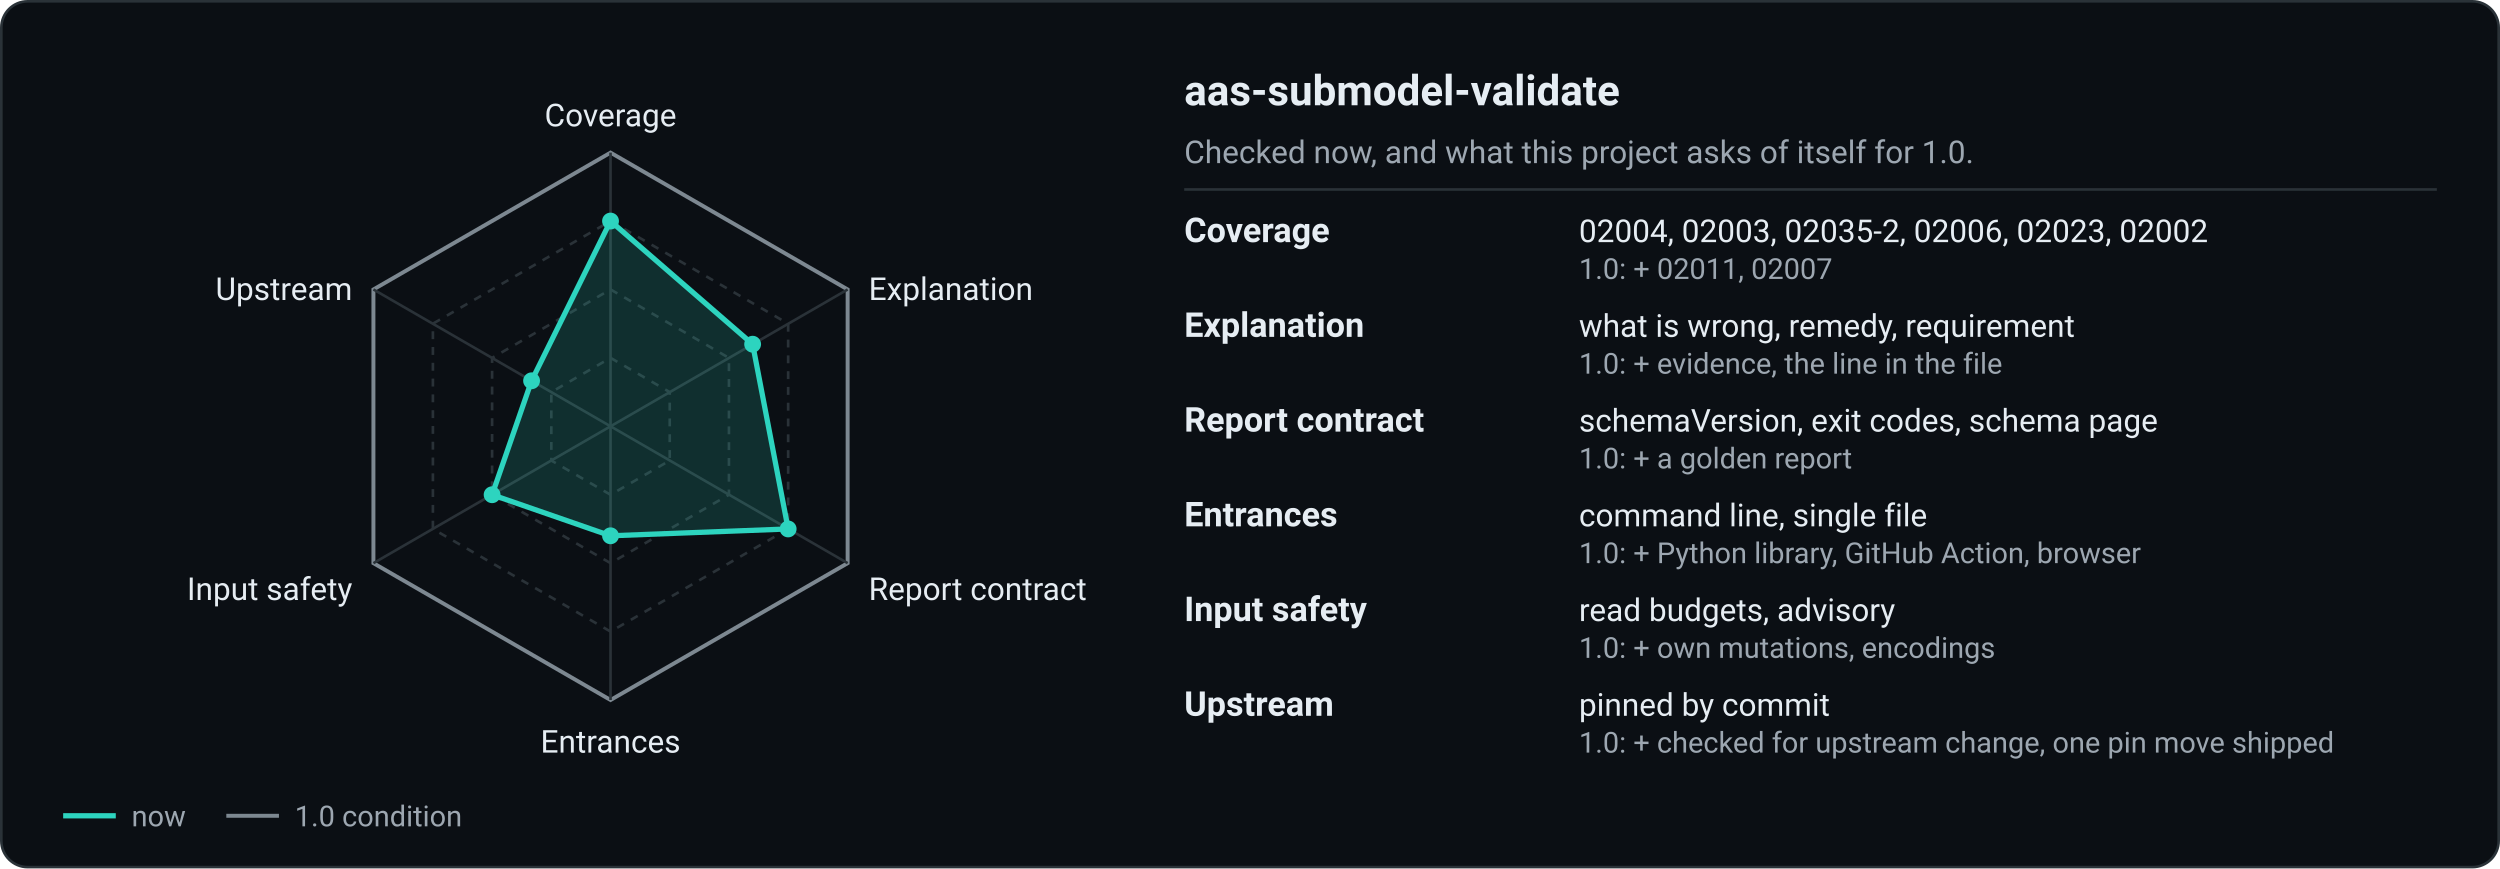
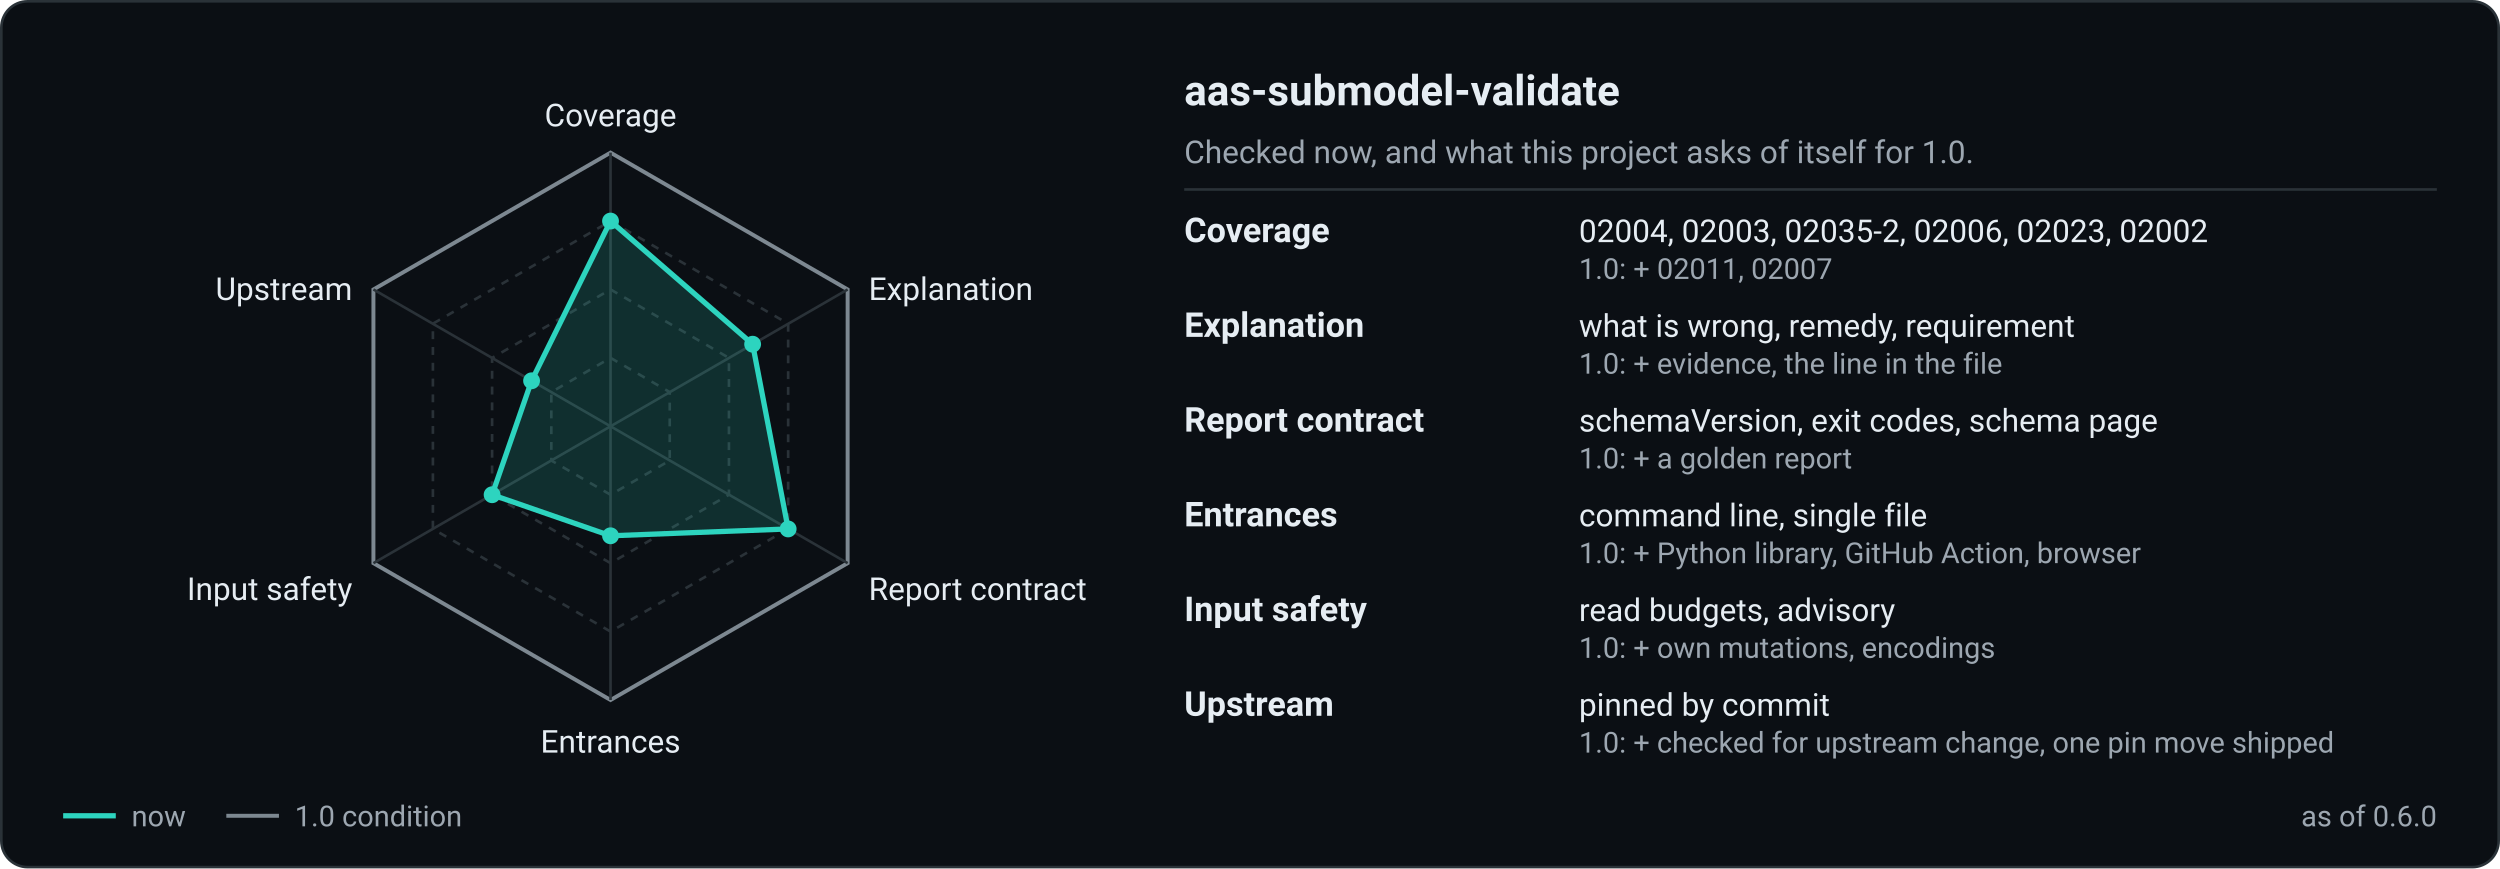
<svg xmlns="http://www.w3.org/2000/svg" width="950" height="330" viewBox="0 0 950 330" role="img" aria-labelledby="t d">
  <rect x="0.5" y="0.5" width="949" height="329" rx="10" fill="#0b0f14" stroke="#2a3238" />
  <polygon points="232.0,136.0 254.5,149.0 254.5,175.0 232.0,188.0 209.5,175.0 209.5,149.0" fill="none" stroke="#2a3238" stroke-width="1" stroke-dasharray="3 3" />
  <polygon points="232.0,110.0 277.0,136.0 277.0,188.0 232.0,214.0 187.0,188.0 187.0,136.0" fill="none" stroke="#2a3238" stroke-width="1" stroke-dasharray="3 3" />
  <polygon points="232.0,84.0 299.5,123.0 299.5,201.0 232.0,240.0 164.5,201.0 164.5,123.0" fill="none" stroke="#2a3238" stroke-width="1" stroke-dasharray="3 3" />
  <polygon points="232.0,58.0 322.1,110.0 322.1,214.0 232.0,266.0 141.9,214.0 141.9,110.0" fill="none" stroke="#7d8891" stroke-width="1.5" />
  <line x1="232" y1="162" x2="232.0" y2="58.0" stroke="#2a3238" stroke-width="1" />
  <line x1="232" y1="162" x2="322.1" y2="110.0" stroke="#2a3238" stroke-width="1" />
  <line x1="232" y1="162" x2="322.1" y2="214.0" stroke="#2a3238" stroke-width="1" />
  <line x1="232" y1="162" x2="232.0" y2="266.0" stroke="#2a3238" stroke-width="1" />
  <line x1="232" y1="162" x2="141.9" y2="214.0" stroke="#2a3238" stroke-width="1" />
  <line x1="232" y1="162" x2="141.9" y2="110.0" stroke="#2a3238" stroke-width="1" />
  <polygon points="232.0,84.0 286.0,130.8 299.5,201.0 232.0,203.6 187.0,188.0 202.0,144.7" fill="#2dd4bf" fill-opacity="0.16" stroke="#2dd4bf" stroke-width="2" stroke-linejoin="round" />
  <circle cx="232.0" cy="84.0" r="3.2" fill="#2dd4bf" />
  <circle cx="286.0" cy="130.8" r="3.2" fill="#2dd4bf" />
  <circle cx="299.5" cy="201.0" r="3.2" fill="#2dd4bf" />
  <circle cx="232.0" cy="203.6" r="3.2" fill="#2dd4bf" />
  <circle cx="187.0" cy="188.0" r="3.2" fill="#2dd4bf" />
  <circle cx="202.0" cy="144.7" r="3.2" fill="#2dd4bf" />
  <text x="232.0" y="48.0" text-anchor="middle" font-family="-apple-system, 'Segoe UI', Roboto, 'Helvetica Neue', Arial, sans-serif" font-size="12" fill="#e6edf3">Coverage</text>
  <text x="330.1" y="114.0" text-anchor="start" font-family="-apple-system, 'Segoe UI', Roboto, 'Helvetica Neue', Arial, sans-serif" font-size="12" fill="#e6edf3">Explanation</text>
  <text x="330.1" y="228.0" text-anchor="start" font-family="-apple-system, 'Segoe UI', Roboto, 'Helvetica Neue', Arial, sans-serif" font-size="12" fill="#e6edf3">Report contract</text>
  <text x="232.0" y="286.0" text-anchor="middle" font-family="-apple-system, 'Segoe UI', Roboto, 'Helvetica Neue', Arial, sans-serif" font-size="12" fill="#e6edf3">Entrances</text>
  <text x="133.9" y="228.0" text-anchor="end" font-family="-apple-system, 'Segoe UI', Roboto, 'Helvetica Neue', Arial, sans-serif" font-size="12" fill="#e6edf3">Input safety</text>
  <text x="133.9" y="114.0" text-anchor="end" font-family="-apple-system, 'Segoe UI', Roboto, 'Helvetica Neue', Arial, sans-serif" font-size="12" fill="#e6edf3">Upstream</text>
  <line x1="24" y1="310" x2="44" y2="310" stroke="#2dd4bf" stroke-width="2" />
  <text x="50" y="314" font-family="-apple-system, 'Segoe UI', Roboto, 'Helvetica Neue', Arial, sans-serif" font-size="11" fill="#9da7b1">now</text>
  <line x1="86" y1="310" x2="106" y2="310" stroke="#7d8891" stroke-width="1.5" />
  <text x="112" y="314" font-family="-apple-system, 'Segoe UI', Roboto, 'Helvetica Neue', Arial, sans-serif" font-size="11" fill="#9da7b1">1.0 condition</text>
+   <text x="926" y="314" text-anchor="end" font-family="-apple-system, 'Segoe UI', Roboto, 'Helvetica Neue', Arial, sans-serif" font-size="11" fill="#9da7b1">as of 0.6.0</text>
  <text x="450" y="40" font-family="-apple-system, 'Segoe UI', Roboto, 'Helvetica Neue', Arial, sans-serif" font-size="16" font-weight="600" fill="#e6edf3">aas-submodel-validate</text>
  <text x="450" y="62" font-family="-apple-system, 'Segoe UI', Roboto, 'Helvetica Neue', Arial, sans-serif" font-size="12" fill="#9da7b1">Checked now, and what this project asks of itself for 1.0.</text>
  <line x1="450" y1="72" x2="926" y2="72" stroke="#2a3238" />
  <text x="450" y="92" font-family="-apple-system, 'Segoe UI', Roboto, 'Helvetica Neue', Arial, sans-serif" font-size="13" font-weight="600" fill="#e6edf3">Coverage</text>
  <text x="600" y="92" font-family="-apple-system, 'Segoe UI', Roboto, 'Helvetica Neue', Arial, sans-serif" font-size="12" fill="#e6edf3">02004, 02003, 02035-2, 02006, 02023, 02002</text>
  <text x="600" y="106" font-family="-apple-system, 'Segoe UI', Roboto, 'Helvetica Neue', Arial, sans-serif" font-size="11" fill="#9da7b1">1.0: + 02011, 02007</text>
  <text x="450" y="128" font-family="-apple-system, 'Segoe UI', Roboto, 'Helvetica Neue', Arial, sans-serif" font-size="13" font-weight="600" fill="#e6edf3">Explanation</text>
  <text x="600" y="128" font-family="-apple-system, 'Segoe UI', Roboto, 'Helvetica Neue', Arial, sans-serif" font-size="12" fill="#e6edf3">what is wrong, remedy, requirement</text>
  <text x="600" y="142" font-family="-apple-system, 'Segoe UI', Roboto, 'Helvetica Neue', Arial, sans-serif" font-size="11" fill="#9da7b1">1.0: + evidence, the line in the file</text>
  <text x="450" y="164" font-family="-apple-system, 'Segoe UI', Roboto, 'Helvetica Neue', Arial, sans-serif" font-size="13" font-weight="600" fill="#e6edf3">Report contract</text>
  <text x="600" y="164" font-family="-apple-system, 'Segoe UI', Roboto, 'Helvetica Neue', Arial, sans-serif" font-size="12" fill="#e6edf3">schemaVersion, exit codes, schema page</text>
  <text x="600" y="178" font-family="-apple-system, 'Segoe UI', Roboto, 'Helvetica Neue', Arial, sans-serif" font-size="11" fill="#9da7b1">1.0: + a golden report</text>
  <text x="450" y="200" font-family="-apple-system, 'Segoe UI', Roboto, 'Helvetica Neue', Arial, sans-serif" font-size="13" font-weight="600" fill="#e6edf3">Entrances</text>
  <text x="600" y="200" font-family="-apple-system, 'Segoe UI', Roboto, 'Helvetica Neue', Arial, sans-serif" font-size="12" fill="#e6edf3">command line, single file</text>
  <text x="600" y="214" font-family="-apple-system, 'Segoe UI', Roboto, 'Helvetica Neue', Arial, sans-serif" font-size="11" fill="#9da7b1">1.0: + Python library, GitHub Action, browser</text>
  <text x="450" y="236" font-family="-apple-system, 'Segoe UI', Roboto, 'Helvetica Neue', Arial, sans-serif" font-size="13" font-weight="600" fill="#e6edf3">Input safety</text>
  <text x="600" y="236" font-family="-apple-system, 'Segoe UI', Roboto, 'Helvetica Neue', Arial, sans-serif" font-size="12" fill="#e6edf3">read budgets, advisory</text>
  <text x="600" y="250" font-family="-apple-system, 'Segoe UI', Roboto, 'Helvetica Neue', Arial, sans-serif" font-size="11" fill="#9da7b1">1.0: + own mutations, encodings</text>
  <text x="450" y="272" font-family="-apple-system, 'Segoe UI', Roboto, 'Helvetica Neue', Arial, sans-serif" font-size="13" font-weight="600" fill="#e6edf3">Upstream</text>
  <text x="600" y="272" font-family="-apple-system, 'Segoe UI', Roboto, 'Helvetica Neue', Arial, sans-serif" font-size="12" fill="#e6edf3">pinned by commit</text>
  <text x="600" y="286" font-family="-apple-system, 'Segoe UI', Roboto, 'Helvetica Neue', Arial, sans-serif" font-size="11" fill="#9da7b1">1.0: + checked for upstream change, one pin move shipped</text>
</svg>
